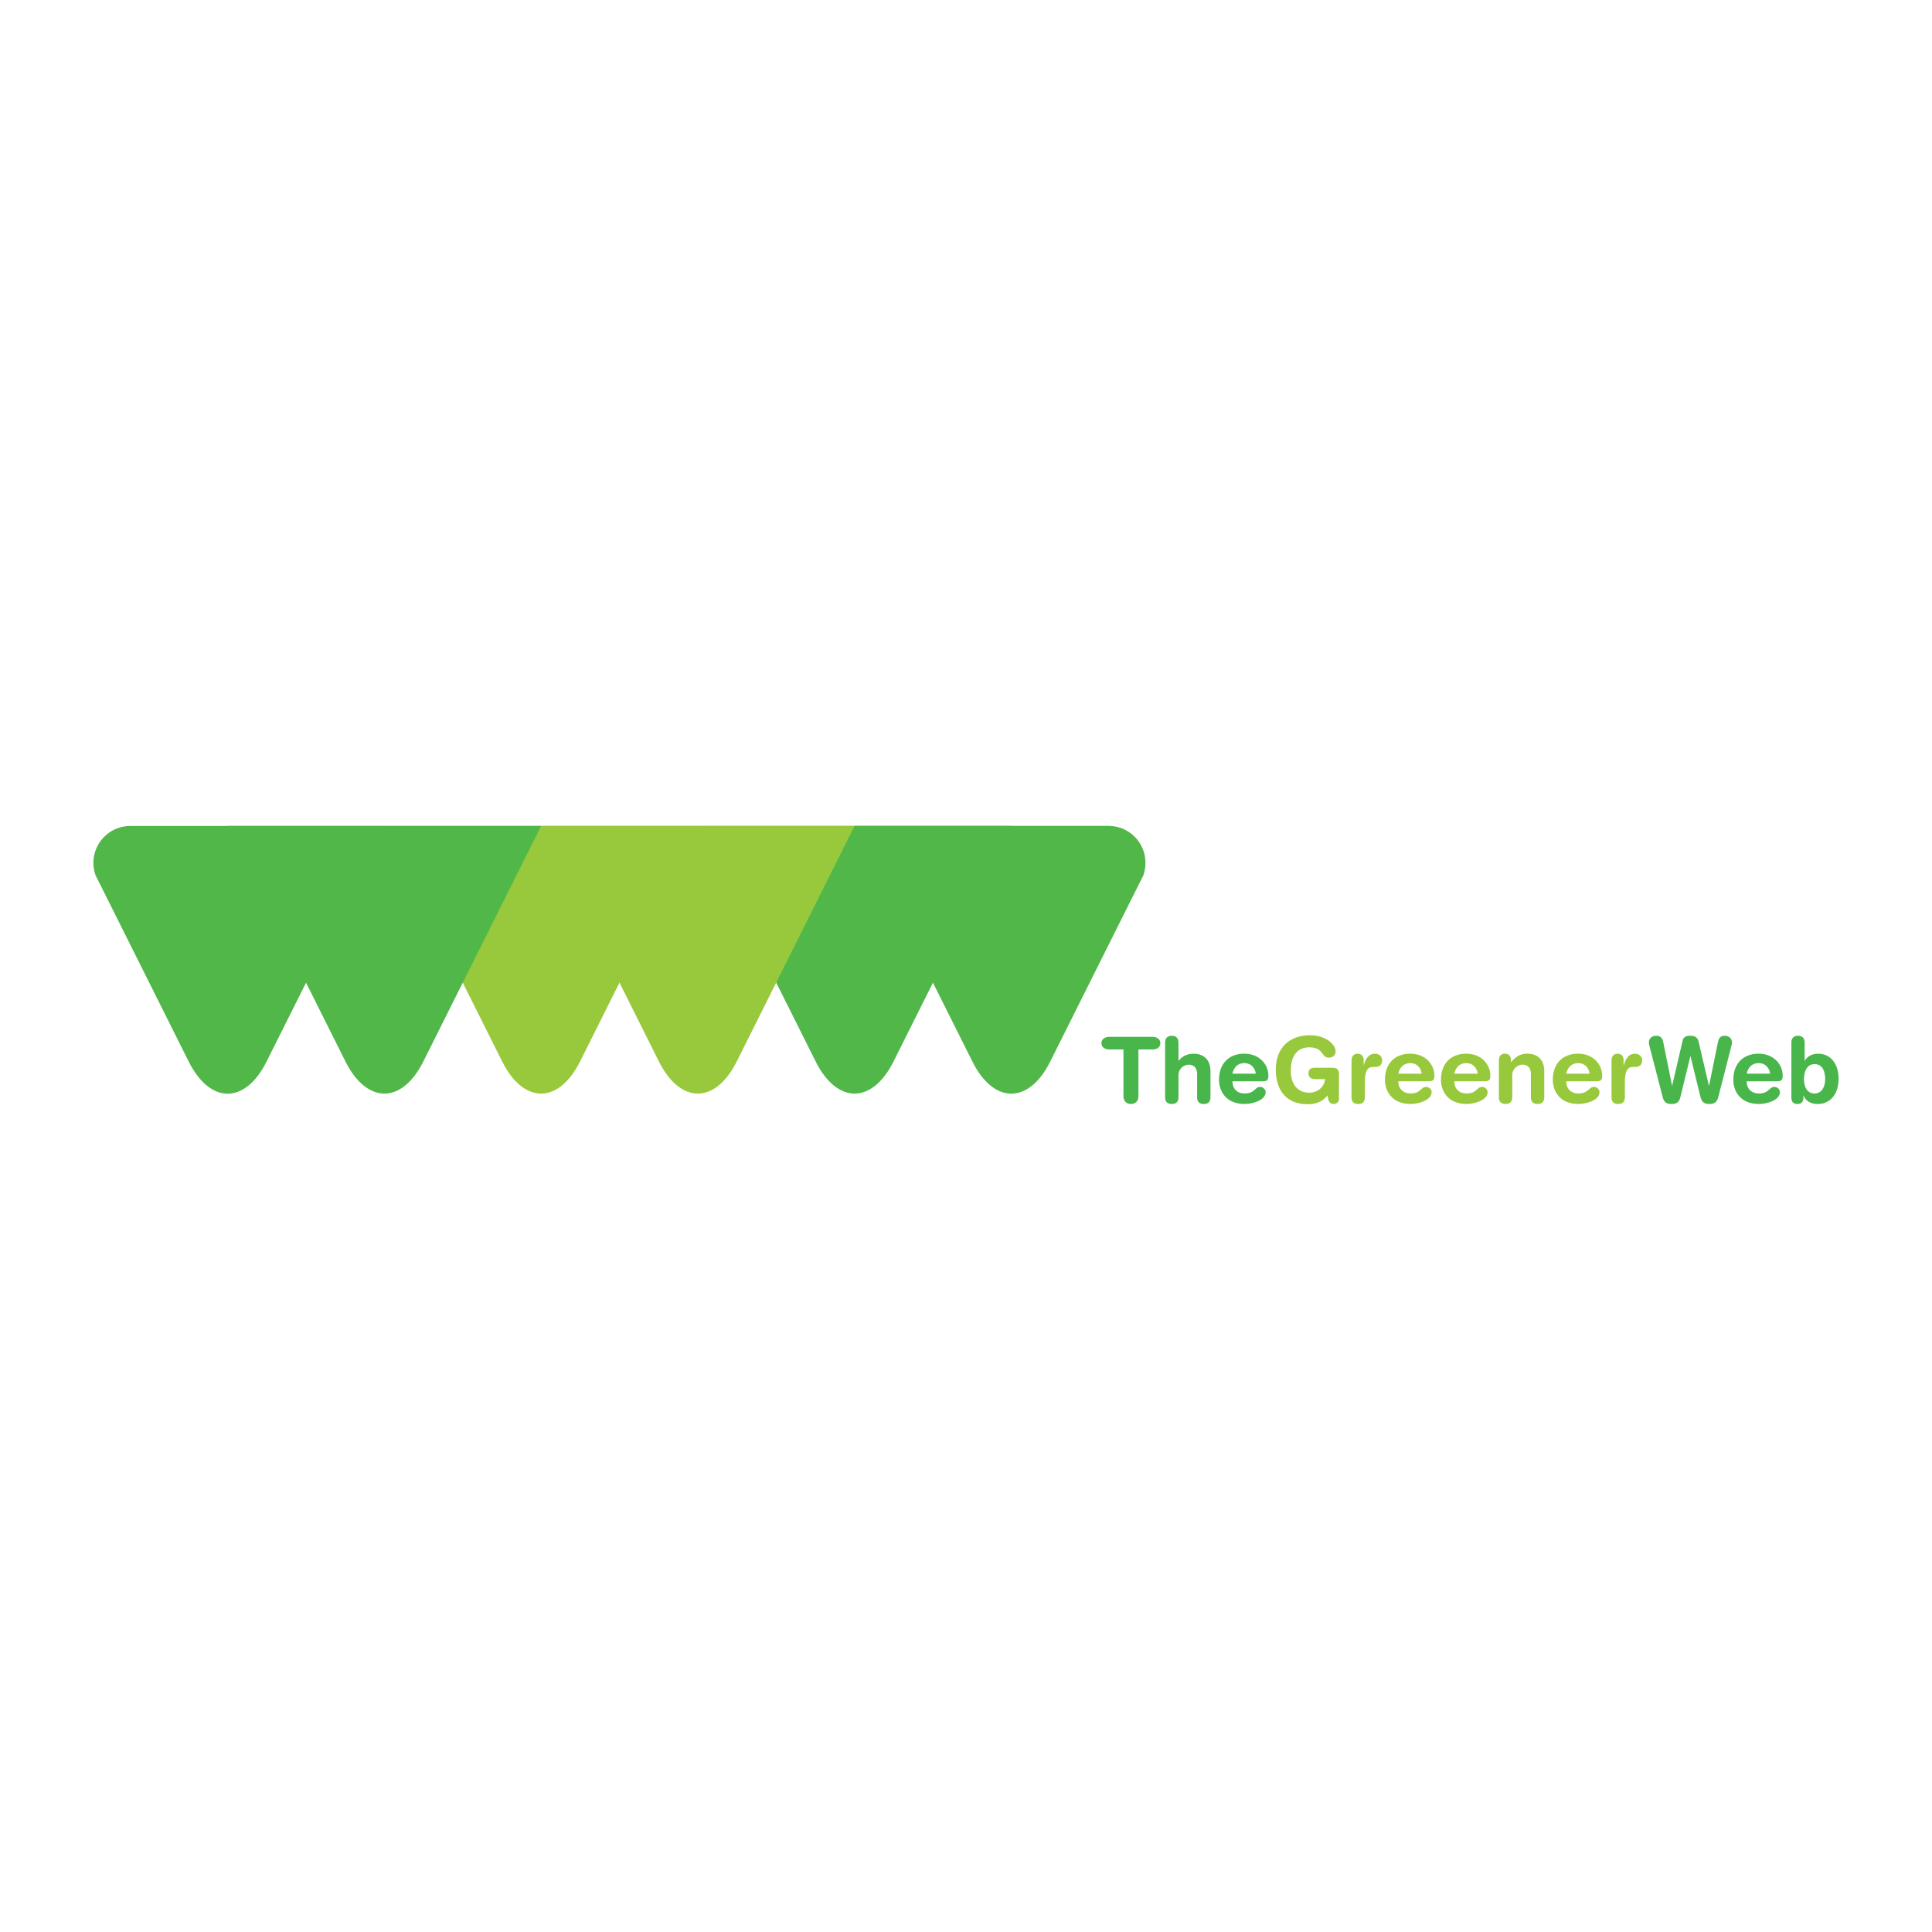
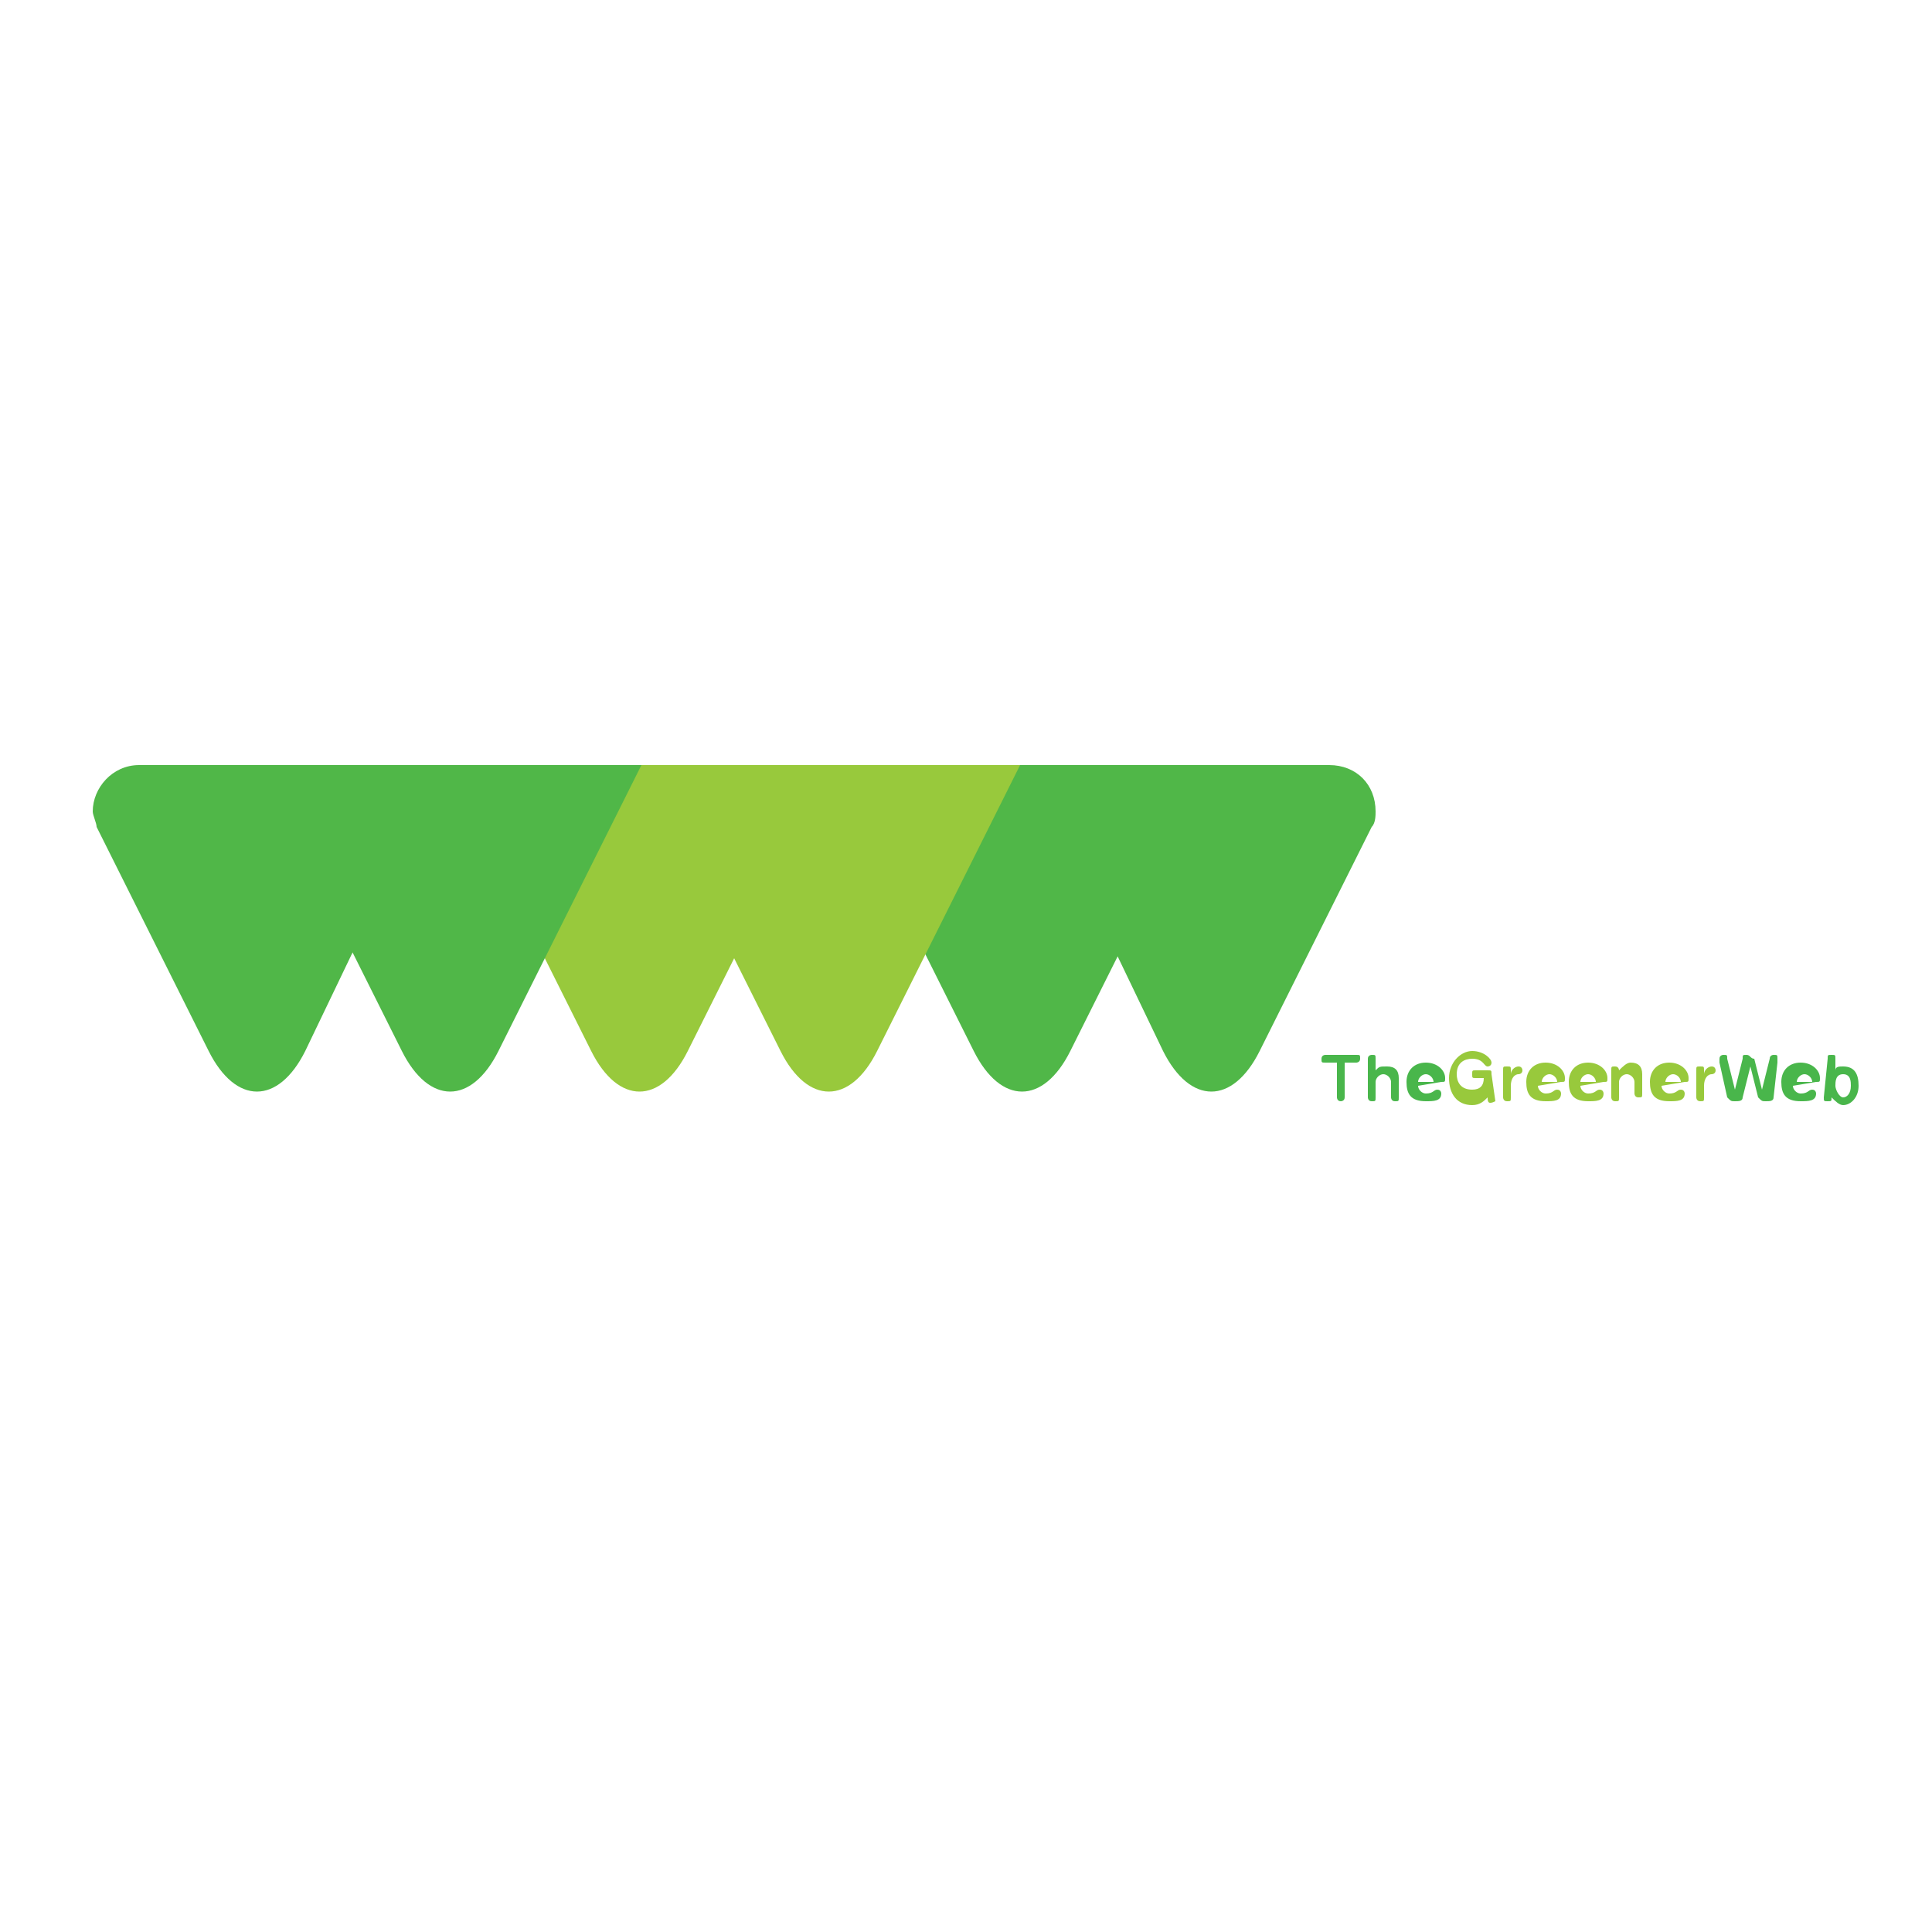
- <svg xmlns="http://www.w3.org/2000/svg" version="1.1" id="Layer_1" x="0px" y="0px" width="50px" height="50px" viewBox="0 0 50 50" enable-background="new 0 0 50 50" xml:space="preserve">
-   <rect x="0" y="-0.023" fill="none" width="50" height="50.001" />
+ <svg xmlns="http://www.w3.org/2000/svg" version="1.1" id="Layer_1" x="0px" y="0px" viewBox="0 0 50 50" style="enable-background:new 0 0 50 50;" xml:space="preserve">
+   <style type="text/css">
+ 	.st0{fill:none;}
+ 	.st1{fill:#50B748;}
+ 	.st2{fill:#98C93C;}
+ 	.st3{fill:#49B64B;}
+ </style>
+   <rect y="0" class="st0" width="50" height="50" />
+   <g>
+     <g>
+       <path class="st1" d="M21.5,19.8l3.7,7.4c0.7,1.4,1.8,1.4,2.5,0l3.7-7.4H21.5z" />
+     </g>
+     <g>
+       <path class="st1" d="M35.6,21c0,0.1,0,0.3-0.1,0.4l-0.1,0.2l-2.8,5.6c-0.7,1.4-1.8,1.4-2.5,0l-1.2-2.5l-2.5-4.9h8    C35.1,19.8,35.6,20.3,35.6,21z" />
+     </g>
+   </g>
+   <g>
+     <g>
+       <path class="st2" d="M11.6,19.8l3.7,7.4c0.7,1.4,1.8,1.4,2.5,0l3.7-7.4H11.6z" />
+     </g>
+     <g>
+       <path class="st2" d="M16.5,19.8l3.7,7.4c0.7,1.4,1.8,1.4,2.5,0l3.7-7.4H16.5z" />
+     </g>
+   </g>
+   <g>
+     <g>
+       <path class="st1" d="M11.6,19.8l-2.5,4.9l-1.2,2.5c-0.7,1.4-1.8,1.4-2.5,0l-2.8-5.6l-0.1-0.2c0-0.1-0.1-0.3-0.1-0.4    c0-0.6,0.5-1.2,1.2-1.2L11.6,19.8L11.6,19.8z" />
+     </g>
+     <g>
+       <path class="st1" d="M6.7,19.8l3.7,7.4c0.7,1.4,1.8,1.4,2.5,0l3.7-7.4H6.7z" />
+     </g>
+   </g>
  <g>
    <g>
      <g>
-         <path fill="#50B748" d="M18.061,21.375l3.048,6.096c0.554,1.108,1.461,1.108,2.016,0l3.048-6.096H18.061z" />
-       </g>
-       <g>
-         <path fill="#50B748" d="M29.645,22.329c0,0.115-0.02,0.227-0.056,0.328l-0.093,0.184l-2.315,4.63c-0.554,1.11-1.462,1.11-2.016,0     l-1.02-2.039l-2.028-4.058h6.574C29.219,21.375,29.645,21.803,29.645,22.329z" />
+         <path class="st3" d="M34.6,27.5h-0.3c-0.1,0-0.1,0-0.1-0.1c0-0.1,0.1-0.1,0.1-0.1h0.8c0.1,0,0.1,0,0.1,0.1c0,0.1-0.1,0.1-0.1,0.1     h-0.3v0.9c0,0.1-0.1,0.1-0.1,0.1c-0.1,0-0.1-0.1-0.1-0.1L34.6,27.5L34.6,27.5z" />
+         <path class="st3" d="M35.4,27.4c0-0.1,0.1-0.1,0.1-0.1c0.1,0,0.1,0,0.1,0.1v0.3h0c0.1-0.1,0.1-0.1,0.3-0.1c0.2,0,0.3,0.1,0.3,0.3     v0.5c0,0.1,0,0.1-0.1,0.1c-0.1,0-0.1-0.1-0.1-0.1V28c0-0.1-0.1-0.2-0.2-0.2c-0.1,0-0.2,0.1-0.2,0.2v0.4c0,0.1,0,0.1-0.1,0.1     c-0.1,0-0.1-0.1-0.1-0.1C35.4,28.4,35.4,27.4,35.4,27.4z" />
+         <path class="st3" d="M36.7,28.1c0,0.1,0.1,0.2,0.2,0.2c0.2,0,0.2-0.1,0.3-0.1c0.1,0,0.1,0.1,0.1,0.1c0,0.2-0.2,0.2-0.4,0.2     c-0.4,0-0.5-0.2-0.5-0.5c0-0.3,0.2-0.5,0.5-0.5c0.3,0,0.5,0.2,0.5,0.4c0,0.1,0,0.1-0.1,0.1L36.7,28.1L36.7,28.1z M37.1,28     c0-0.1-0.1-0.2-0.2-0.2c-0.1,0-0.2,0.1-0.2,0.2H37.1z" />
      </g>
    </g>
    <g>
-       <g>
-         <path fill="#98C93C" d="M9.948,21.375l3.048,6.096c0.554,1.108,1.461,1.108,2.016,0l3.049-6.096H9.948z" />
-       </g>
-       <g>
-         <path fill="#98C93C" d="M14.003,21.375l3.049,6.096c0.555,1.108,1.461,1.108,2.015,0l3.049-6.096H14.003z" />
-       </g>
+       <path class="st2" d="M38.7,28.5C38.7,28.5,38.7,28.6,38.7,28.5c-0.2,0.1-0.2,0-0.2-0.1c-0.1,0.1-0.2,0.2-0.4,0.2    c-0.4,0-0.6-0.3-0.6-0.7c0-0.4,0.3-0.7,0.6-0.7c0.3,0,0.5,0.2,0.5,0.3c0,0.1-0.1,0.1-0.1,0.1c-0.1,0-0.1-0.2-0.4-0.2    c-0.2,0-0.4,0.1-0.4,0.4c0,0.2,0.1,0.4,0.4,0.4c0.2,0,0.3-0.1,0.3-0.3h-0.2c-0.1,0-0.1,0-0.1-0.1c0-0.1,0-0.1,0.1-0.1h0.3    c0.1,0,0.1,0,0.1,0.1L38.7,28.5L38.7,28.5z" />
+       <path class="st2" d="M38.9,27.7c0-0.1,0-0.1,0.1-0.1c0.1,0,0.1,0,0.1,0.1v0.1h0c0-0.1,0.1-0.2,0.2-0.2c0.1,0,0.1,0.1,0.1,0.1    c0,0.1-0.1,0.1-0.1,0.1h0c-0.1,0-0.2,0.1-0.2,0.3v0.3c0,0.1,0,0.1-0.1,0.1c-0.1,0-0.1-0.1-0.1-0.1L38.9,27.7L38.9,27.7z" />
+       <path class="st2" d="M39.8,28.1c0,0.1,0.1,0.2,0.2,0.2c0.2,0,0.2-0.1,0.3-0.1c0.1,0,0.1,0.1,0.1,0.1c0,0.2-0.2,0.2-0.4,0.2    c-0.4,0-0.5-0.2-0.5-0.5c0-0.3,0.2-0.5,0.5-0.5c0.3,0,0.5,0.2,0.5,0.4c0,0.1,0,0.1-0.1,0.1L39.8,28.1L39.8,28.1z M40.3,28    c0-0.1-0.1-0.2-0.2-0.2c-0.1,0-0.2,0.1-0.2,0.2H40.3z" />
+       <path class="st2" d="M40.9,28.1c0,0.1,0.1,0.2,0.2,0.2c0.2,0,0.2-0.1,0.3-0.1c0.1,0,0.1,0.1,0.1,0.1c0,0.2-0.2,0.2-0.4,0.2    c-0.4,0-0.5-0.2-0.5-0.5c0-0.3,0.2-0.5,0.5-0.5c0.3,0,0.5,0.2,0.5,0.4c0,0.1,0,0.1-0.1,0.1L40.9,28.1L40.9,28.1z M41.3,28    c0-0.1-0.1-0.2-0.2-0.2c-0.1,0-0.2,0.1-0.2,0.2H41.3z" />
+       <path class="st2" d="M41.7,27.7c0-0.1,0-0.1,0.1-0.1c0.1,0,0.1,0.1,0.1,0.1v0h0c0.1-0.1,0.2-0.2,0.3-0.2c0.2,0,0.3,0.1,0.3,0.3    v0.5c0,0.1,0,0.1-0.1,0.1c-0.1,0-0.1-0.1-0.1-0.1V28c0-0.1-0.1-0.2-0.2-0.2c-0.1,0-0.2,0.1-0.2,0.2v0.4c0,0.1,0,0.1-0.1,0.1    c-0.1,0-0.1-0.1-0.1-0.1L41.7,27.7L41.7,27.7z" />
+       <path class="st2" d="M43,28.1c0,0.1,0.1,0.2,0.2,0.2c0.2,0,0.2-0.1,0.3-0.1c0.1,0,0.1,0.1,0.1,0.1c0,0.2-0.2,0.2-0.4,0.2    c-0.4,0-0.5-0.2-0.5-0.5c0-0.3,0.2-0.5,0.5-0.5c0.3,0,0.5,0.2,0.5,0.4c0,0.1,0,0.1-0.1,0.1L43,28.1L43,28.1z M43.5,28    c0-0.1-0.1-0.2-0.2-0.2c-0.1,0-0.2,0.1-0.2,0.2H43.5z" />
+       <path class="st2" d="M43.9,27.7c0-0.1,0-0.1,0.1-0.1c0.1,0,0.1,0,0.1,0.1v0.1h0c0-0.1,0.1-0.2,0.2-0.2c0.1,0,0.1,0.1,0.1,0.1    c0,0.1-0.1,0.1-0.1,0.1h0c-0.1,0-0.2,0.1-0.2,0.3v0.3c0,0.1,0,0.1-0.1,0.1c-0.1,0-0.1-0.1-0.1-0.1L43.9,27.7L43.9,27.7z" />
    </g>
    <g>
      <g>
-         <path fill="#50B748" d="M9.948,21.375l-2.028,4.058l-1.021,2.039c-0.554,1.11-1.461,1.11-2.016,0l-2.312-4.624l-0.099-0.196     c-0.034-0.101-0.055-0.209-0.055-0.322c0-0.526,0.427-0.954,0.954-0.954H9.948z" />
-       </g>
-       <g>
-         <path fill="#50B748" d="M5.892,21.375l3.048,6.096c0.555,1.108,1.462,1.108,2.016,0l3.048-6.096H5.892z" />
-       </g>
-     </g>
-     <g>
-       <g>
-         <g>
-           <path fill="#49B64B" d="M29.074,27.16h-0.368c-0.11,0-0.201-0.055-0.201-0.162c0-0.106,0.091-0.164,0.201-0.164h1.122      c0.111,0,0.202,0.058,0.202,0.164c0,0.107-0.091,0.162-0.202,0.162h-0.366v1.215c0,0.117-0.075,0.196-0.195,0.196      c-0.117,0-0.192-0.079-0.192-0.196V27.16z" />
-           <path fill="#49B64B" d="M30.153,26.977c0-0.113,0.069-0.172,0.172-0.172c0.104,0,0.174,0.059,0.174,0.172v0.477h0.004      c0.069-0.091,0.19-0.184,0.386-0.184c0.208,0,0.438,0.104,0.438,0.455v0.673c0,0.093-0.039,0.174-0.174,0.174      s-0.172-0.081-0.172-0.174v-0.604c0-0.141-0.069-0.24-0.218-0.24c-0.121,0-0.264,0.1-0.264,0.273v0.57      c0,0.093-0.037,0.174-0.174,0.174c-0.135,0-0.172-0.081-0.172-0.174V26.977z" />
-           <path fill="#49B64B" d="M31.895,27.985c0,0.183,0.116,0.314,0.318,0.314c0.261,0,0.261-0.17,0.399-0.17      c0.083,0,0.143,0.071,0.143,0.135c0,0.208-0.334,0.307-0.542,0.307c-0.483,0-0.665-0.328-0.665-0.629      c0-0.402,0.243-0.673,0.653-0.673c0.397,0,0.625,0.282,0.625,0.567c0,0.117-0.036,0.148-0.152,0.148H31.895z M32.5,27.786      c-0.021-0.159-0.137-0.273-0.291-0.273c-0.175,0-0.277,0.104-0.314,0.273H32.5z" />
-         </g>
-       </g>
-       <g>
-         <path fill="#98C93C" d="M34.654,28.44c0,0.069-0.056,0.131-0.133,0.131c-0.112,0-0.143-0.069-0.166-0.222     c-0.11,0.141-0.265,0.229-0.507,0.229c-0.601,0-0.831-0.413-0.831-0.893c0-0.575,0.36-0.893,0.887-0.893     c0.432,0,0.661,0.258,0.661,0.41c0,0.135-0.099,0.17-0.182,0.17c-0.192,0-0.121-0.267-0.499-0.267     c-0.27,0-0.479,0.174-0.479,0.605c0,0.336,0.166,0.569,0.482,0.569c0.206,0,0.386-0.141,0.405-0.351h-0.253     c-0.083,0-0.176-0.029-0.176-0.148c0-0.095,0.055-0.147,0.152-0.147h0.477c0.114,0,0.16,0.057,0.16,0.162V28.44z" />
-         <path fill="#98C93C" d="M34.979,27.432c0-0.105,0.067-0.162,0.156-0.162c0.088,0,0.157,0.057,0.157,0.162v0.133h0.004     c0.039-0.145,0.118-0.295,0.286-0.295c0.109,0,0.188,0.071,0.188,0.168c0,0.129-0.085,0.174-0.17,0.174h-0.062     c-0.141,0-0.216,0.097-0.216,0.384v0.402c0,0.093-0.038,0.174-0.172,0.174c-0.135,0-0.173-0.081-0.173-0.174V27.432z" />
-         <path fill="#98C93C" d="M36.188,27.985c0,0.183,0.119,0.314,0.321,0.314c0.259,0,0.259-0.17,0.399-0.17     c0.083,0,0.143,0.071,0.143,0.135c0,0.208-0.335,0.307-0.542,0.307c-0.483,0-0.667-0.328-0.667-0.629     c0-0.402,0.243-0.673,0.654-0.673c0.396,0,0.626,0.282,0.626,0.567c0,0.117-0.036,0.148-0.152,0.148H36.188z M36.793,27.786     c-0.018-0.159-0.136-0.273-0.29-0.273c-0.173,0-0.277,0.104-0.315,0.273H36.793z" />
-         <path fill="#98C93C" d="M37.637,27.985c0,0.183,0.118,0.314,0.32,0.314c0.261,0,0.261-0.17,0.399-0.17     c0.083,0,0.143,0.071,0.143,0.135c0,0.208-0.335,0.307-0.542,0.307c-0.483,0-0.665-0.328-0.665-0.629     c0-0.402,0.243-0.673,0.653-0.673c0.397,0,0.625,0.282,0.625,0.567c0,0.117-0.036,0.148-0.152,0.148H37.637z M38.244,27.786     c-0.021-0.159-0.139-0.273-0.293-0.273c-0.173,0-0.275,0.104-0.314,0.273H38.244z" />
-         <path fill="#98C93C" d="M38.792,27.443c0-0.104,0.047-0.174,0.156-0.174c0.108,0,0.156,0.069,0.156,0.174v0.046h0.006     c0.097-0.129,0.222-0.22,0.42-0.22c0.207,0,0.435,0.104,0.435,0.455v0.673c0,0.093-0.037,0.174-0.174,0.174     c-0.135,0-0.172-0.081-0.172-0.174v-0.604c0-0.141-0.069-0.24-0.218-0.24c-0.121,0-0.264,0.1-0.264,0.273v0.57     c0,0.093-0.037,0.174-0.174,0.174c-0.135,0-0.172-0.081-0.172-0.174V27.443z" />
-         <path fill="#98C93C" d="M40.533,27.985c0,0.183,0.118,0.314,0.318,0.314c0.261,0,0.261-0.17,0.401-0.17     c0.083,0,0.143,0.071,0.143,0.135c0,0.208-0.334,0.307-0.544,0.307c-0.482,0-0.665-0.328-0.665-0.629     c0-0.402,0.243-0.673,0.655-0.673c0.396,0,0.623,0.282,0.623,0.567c0,0.117-0.035,0.148-0.15,0.148H40.533z M41.139,27.786     c-0.018-0.159-0.137-0.273-0.291-0.273c-0.172,0-0.277,0.104-0.314,0.273H41.139z" />
-         <path fill="#98C93C" d="M41.708,27.432c0-0.105,0.067-0.162,0.156-0.162c0.086,0,0.154,0.057,0.154,0.162v0.133h0.007     c0.039-0.145,0.118-0.295,0.286-0.295c0.109,0,0.188,0.071,0.188,0.168c0,0.129-0.085,0.174-0.17,0.174h-0.062     c-0.141,0-0.216,0.097-0.216,0.384v0.402c0,0.093-0.038,0.174-0.172,0.174c-0.137,0-0.173-0.081-0.173-0.174V27.432z" />
-       </g>
-       <g>
-         <g>
-           <path fill="#49B64B" d="M44.471,28.385c-0.036,0.135-0.093,0.187-0.235,0.187c-0.146,0-0.198-0.063-0.231-0.194l-0.254-1.038      h-0.006l-0.253,1.038c-0.029,0.131-0.085,0.194-0.231,0.194c-0.143,0-0.2-0.052-0.233-0.187l-0.335-1.294      c-0.01-0.035-0.02-0.075-0.02-0.112c0-0.119,0.097-0.174,0.188-0.174c0.099,0,0.158,0.043,0.182,0.158l0.229,1.132h0.004      l0.266-1.146c0.021-0.095,0.061-0.144,0.203-0.144c0.164,0,0.198,0.077,0.222,0.184l0.258,1.106h0.006l0.231-1.132      c0.023-0.115,0.083-0.158,0.174-0.158s0.188,0.055,0.188,0.174c0,0.037-0.011,0.077-0.021,0.112L44.471,28.385z" />
-           <path fill="#49B64B" d="M45.203,27.985c0,0.183,0.118,0.314,0.32,0.314c0.259,0,0.259-0.17,0.399-0.17      c0.083,0,0.143,0.071,0.143,0.135c0,0.208-0.334,0.307-0.542,0.307c-0.483,0-0.665-0.328-0.665-0.629      c0-0.402,0.243-0.673,0.653-0.673c0.397,0,0.625,0.282,0.625,0.567c0,0.117-0.036,0.148-0.15,0.148H45.203z M45.811,27.786      c-0.021-0.159-0.137-0.273-0.291-0.273c-0.175,0-0.277,0.104-0.316,0.273H45.811z" />
-           <path fill="#49B64B" d="M46.36,26.977c0-0.113,0.067-0.172,0.172-0.172c0.103,0,0.172,0.059,0.172,0.172v0.469h0.006      c0.067-0.11,0.187-0.176,0.341-0.176c0.364,0,0.532,0.311,0.532,0.643c0,0.447-0.253,0.659-0.542,0.659      c-0.168,0-0.309-0.071-0.364-0.22h-0.004v0.056c0,0.106-0.056,0.164-0.156,0.164c-0.107,0-0.156-0.058-0.156-0.164V26.977z       M46.964,27.54c-0.212-0.002-0.277,0.206-0.277,0.384c0,0.196,0.075,0.376,0.277,0.376c0.184-0.004,0.272-0.172,0.272-0.376      C47.236,27.762,47.184,27.54,46.964,27.54z" />
-         </g>
+         <path class="st3" d="M45.9,28.4c0,0.1-0.1,0.1-0.2,0.1c-0.1,0-0.1,0-0.2-0.1l-0.2-0.8h0l-0.2,0.8c0,0.1-0.1,0.1-0.2,0.1     c-0.1,0-0.1,0-0.2-0.1l-0.2-0.9c0,0,0-0.1,0-0.1c0-0.1,0.1-0.1,0.1-0.1c0.1,0,0.1,0,0.1,0.1l0.2,0.8h0l0.2-0.8     c0-0.1,0-0.1,0.1-0.1c0.1,0,0.1,0.1,0.2,0.1l0.2,0.8h0l0.2-0.8c0-0.1,0.1-0.1,0.1-0.1c0.1,0,0.1,0,0.1,0.1c0,0,0,0.1,0,0.1     L45.9,28.4z" />
+         <path class="st3" d="M46.4,28.1c0,0.1,0.1,0.2,0.2,0.2c0.2,0,0.2-0.1,0.3-0.1c0.1,0,0.1,0.1,0.1,0.1c0,0.2-0.2,0.2-0.4,0.2     c-0.4,0-0.5-0.2-0.5-0.5c0-0.3,0.2-0.5,0.5-0.5c0.3,0,0.5,0.2,0.5,0.4c0,0.1,0,0.1-0.1,0.1L46.4,28.1L46.4,28.1z M46.9,28     c0-0.1-0.1-0.2-0.2-0.2c-0.1,0-0.2,0.1-0.2,0.2H46.9z" />
+         <path class="st3" d="M47.3,27.4c0-0.1,0-0.1,0.1-0.1c0.1,0,0.1,0,0.1,0.1v0.3h0c0-0.1,0.1-0.1,0.2-0.1c0.3,0,0.4,0.2,0.4,0.5     c0,0.3-0.2,0.5-0.4,0.5c-0.1,0-0.2-0.1-0.3-0.2h0v0c0,0.1,0,0.1-0.1,0.1c-0.1,0-0.1,0-0.1-0.1L47.3,27.4L47.3,27.4z M47.7,27.8     c-0.2,0-0.2,0.2-0.2,0.3c0,0.1,0.1,0.3,0.2,0.3c0.1,0,0.2-0.1,0.2-0.3C47.9,28,47.9,27.8,47.7,27.8z" />
      </g>
    </g>
  </g>
</svg>
